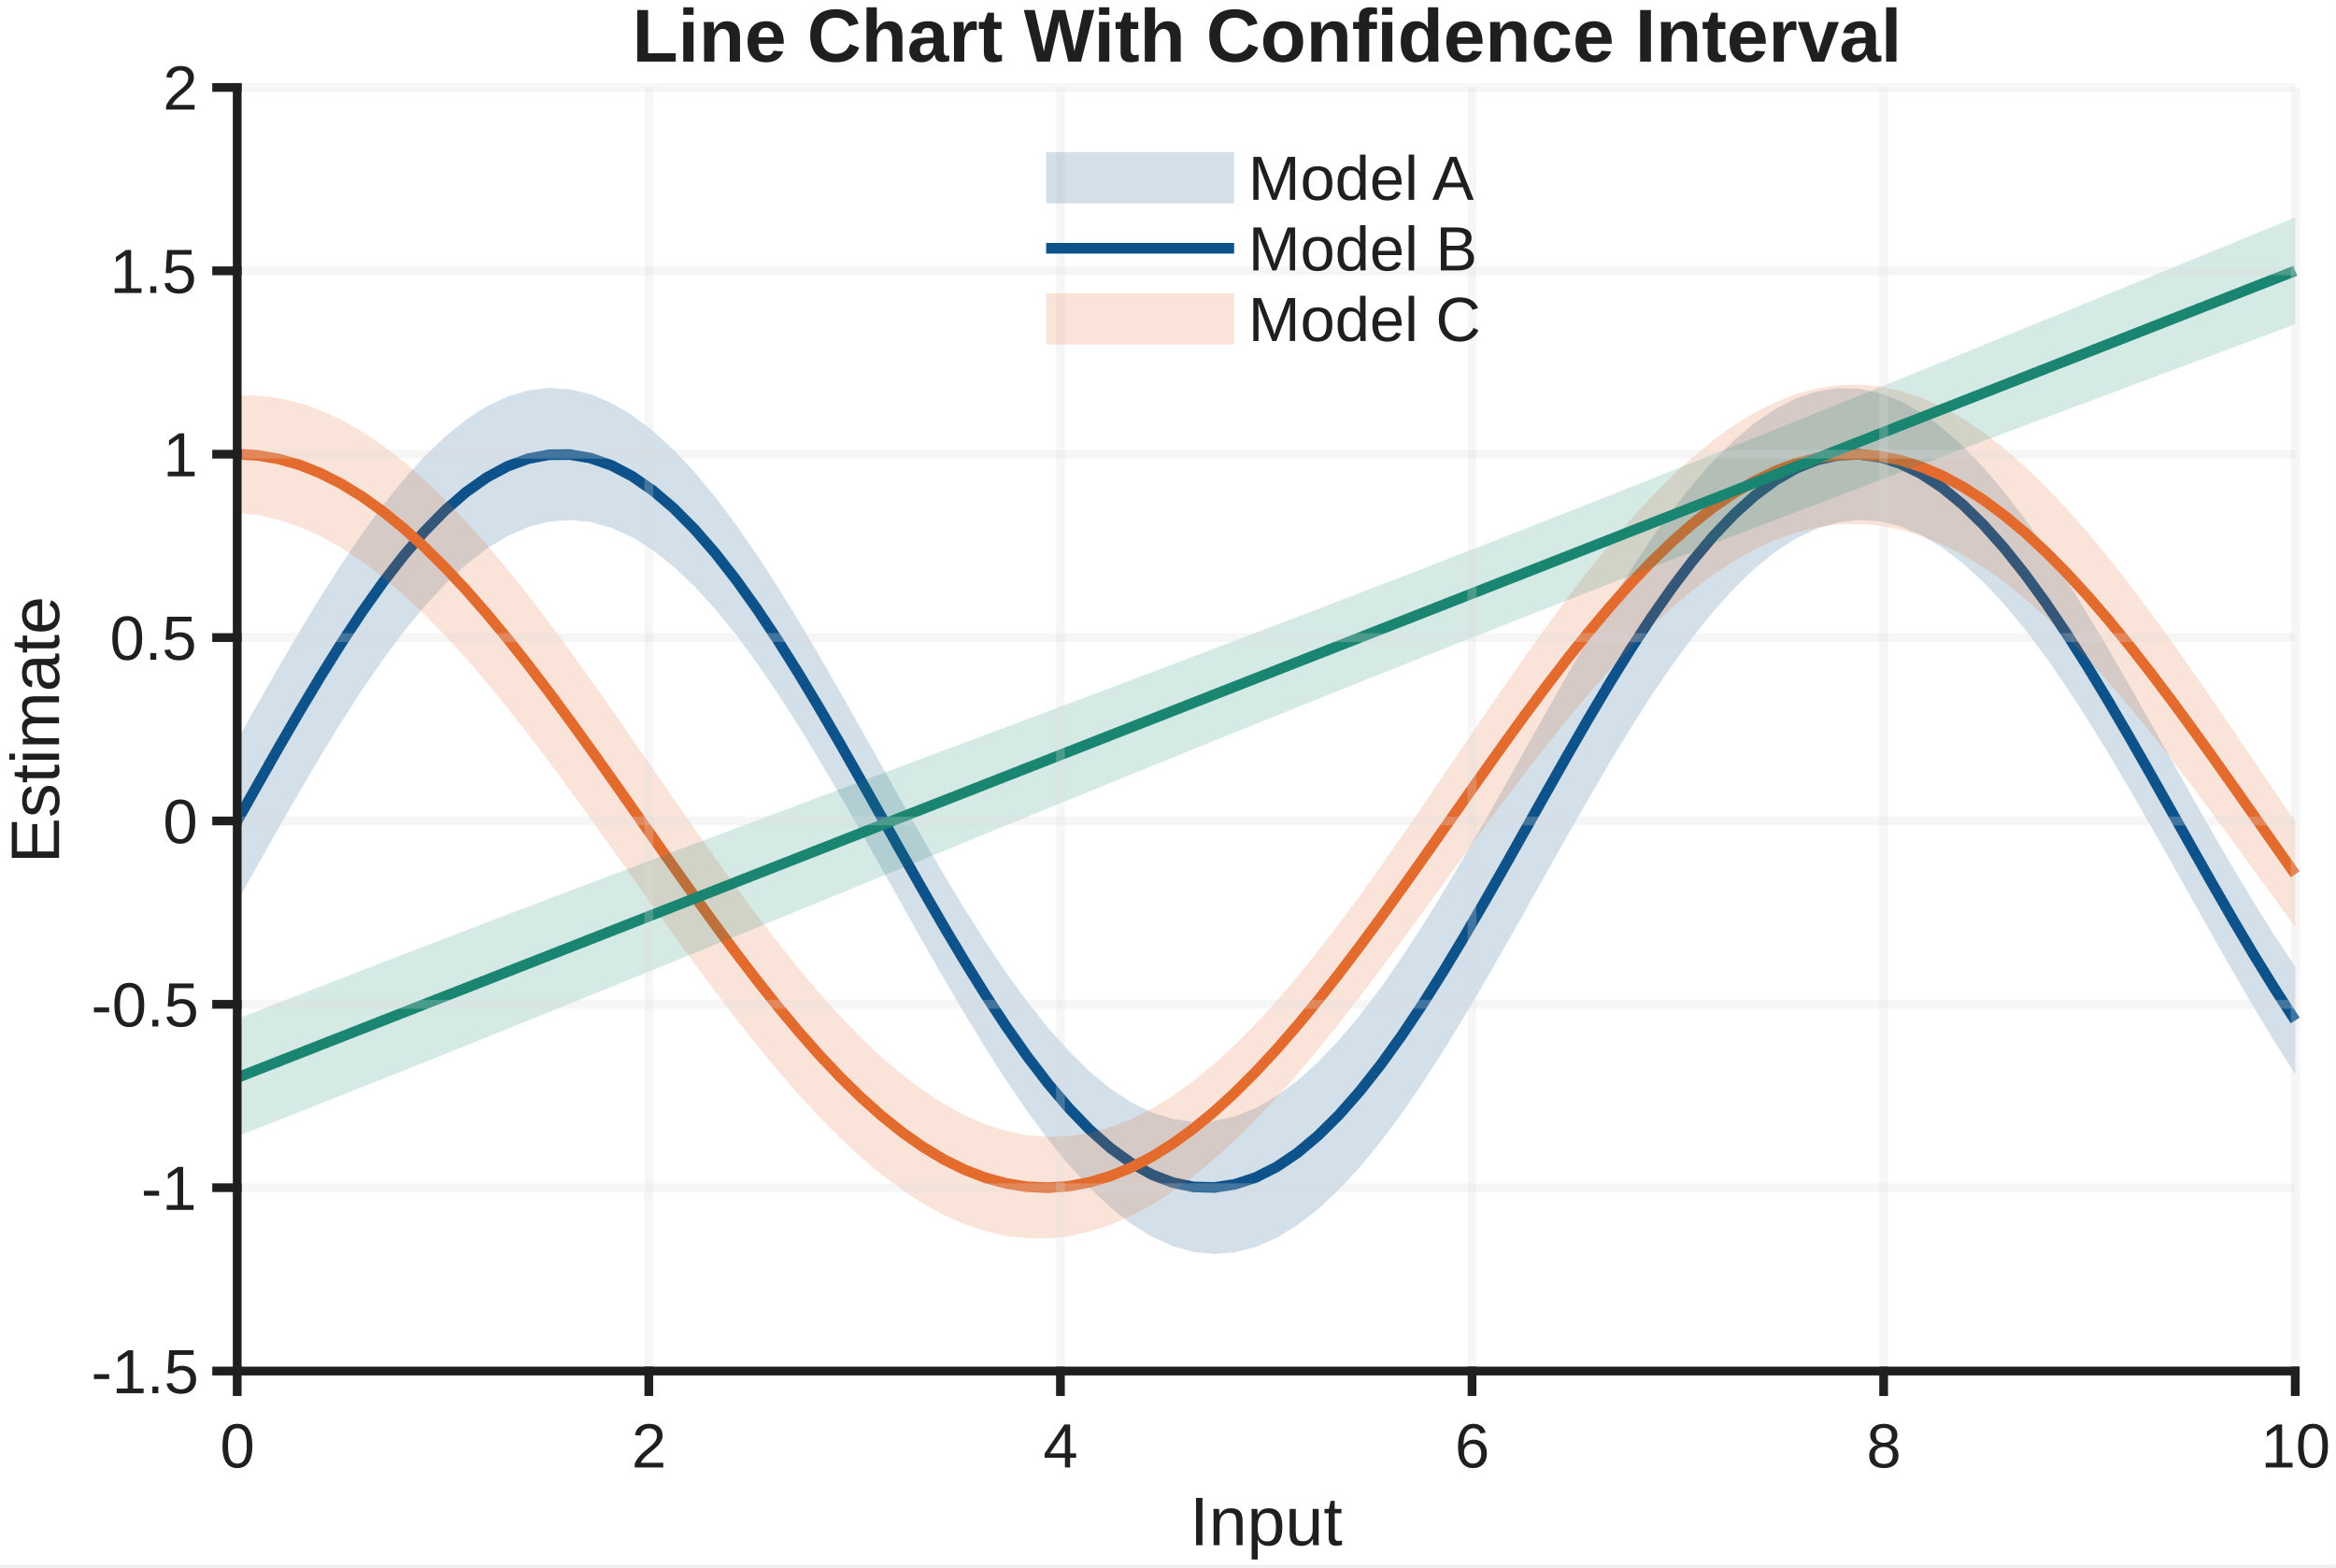
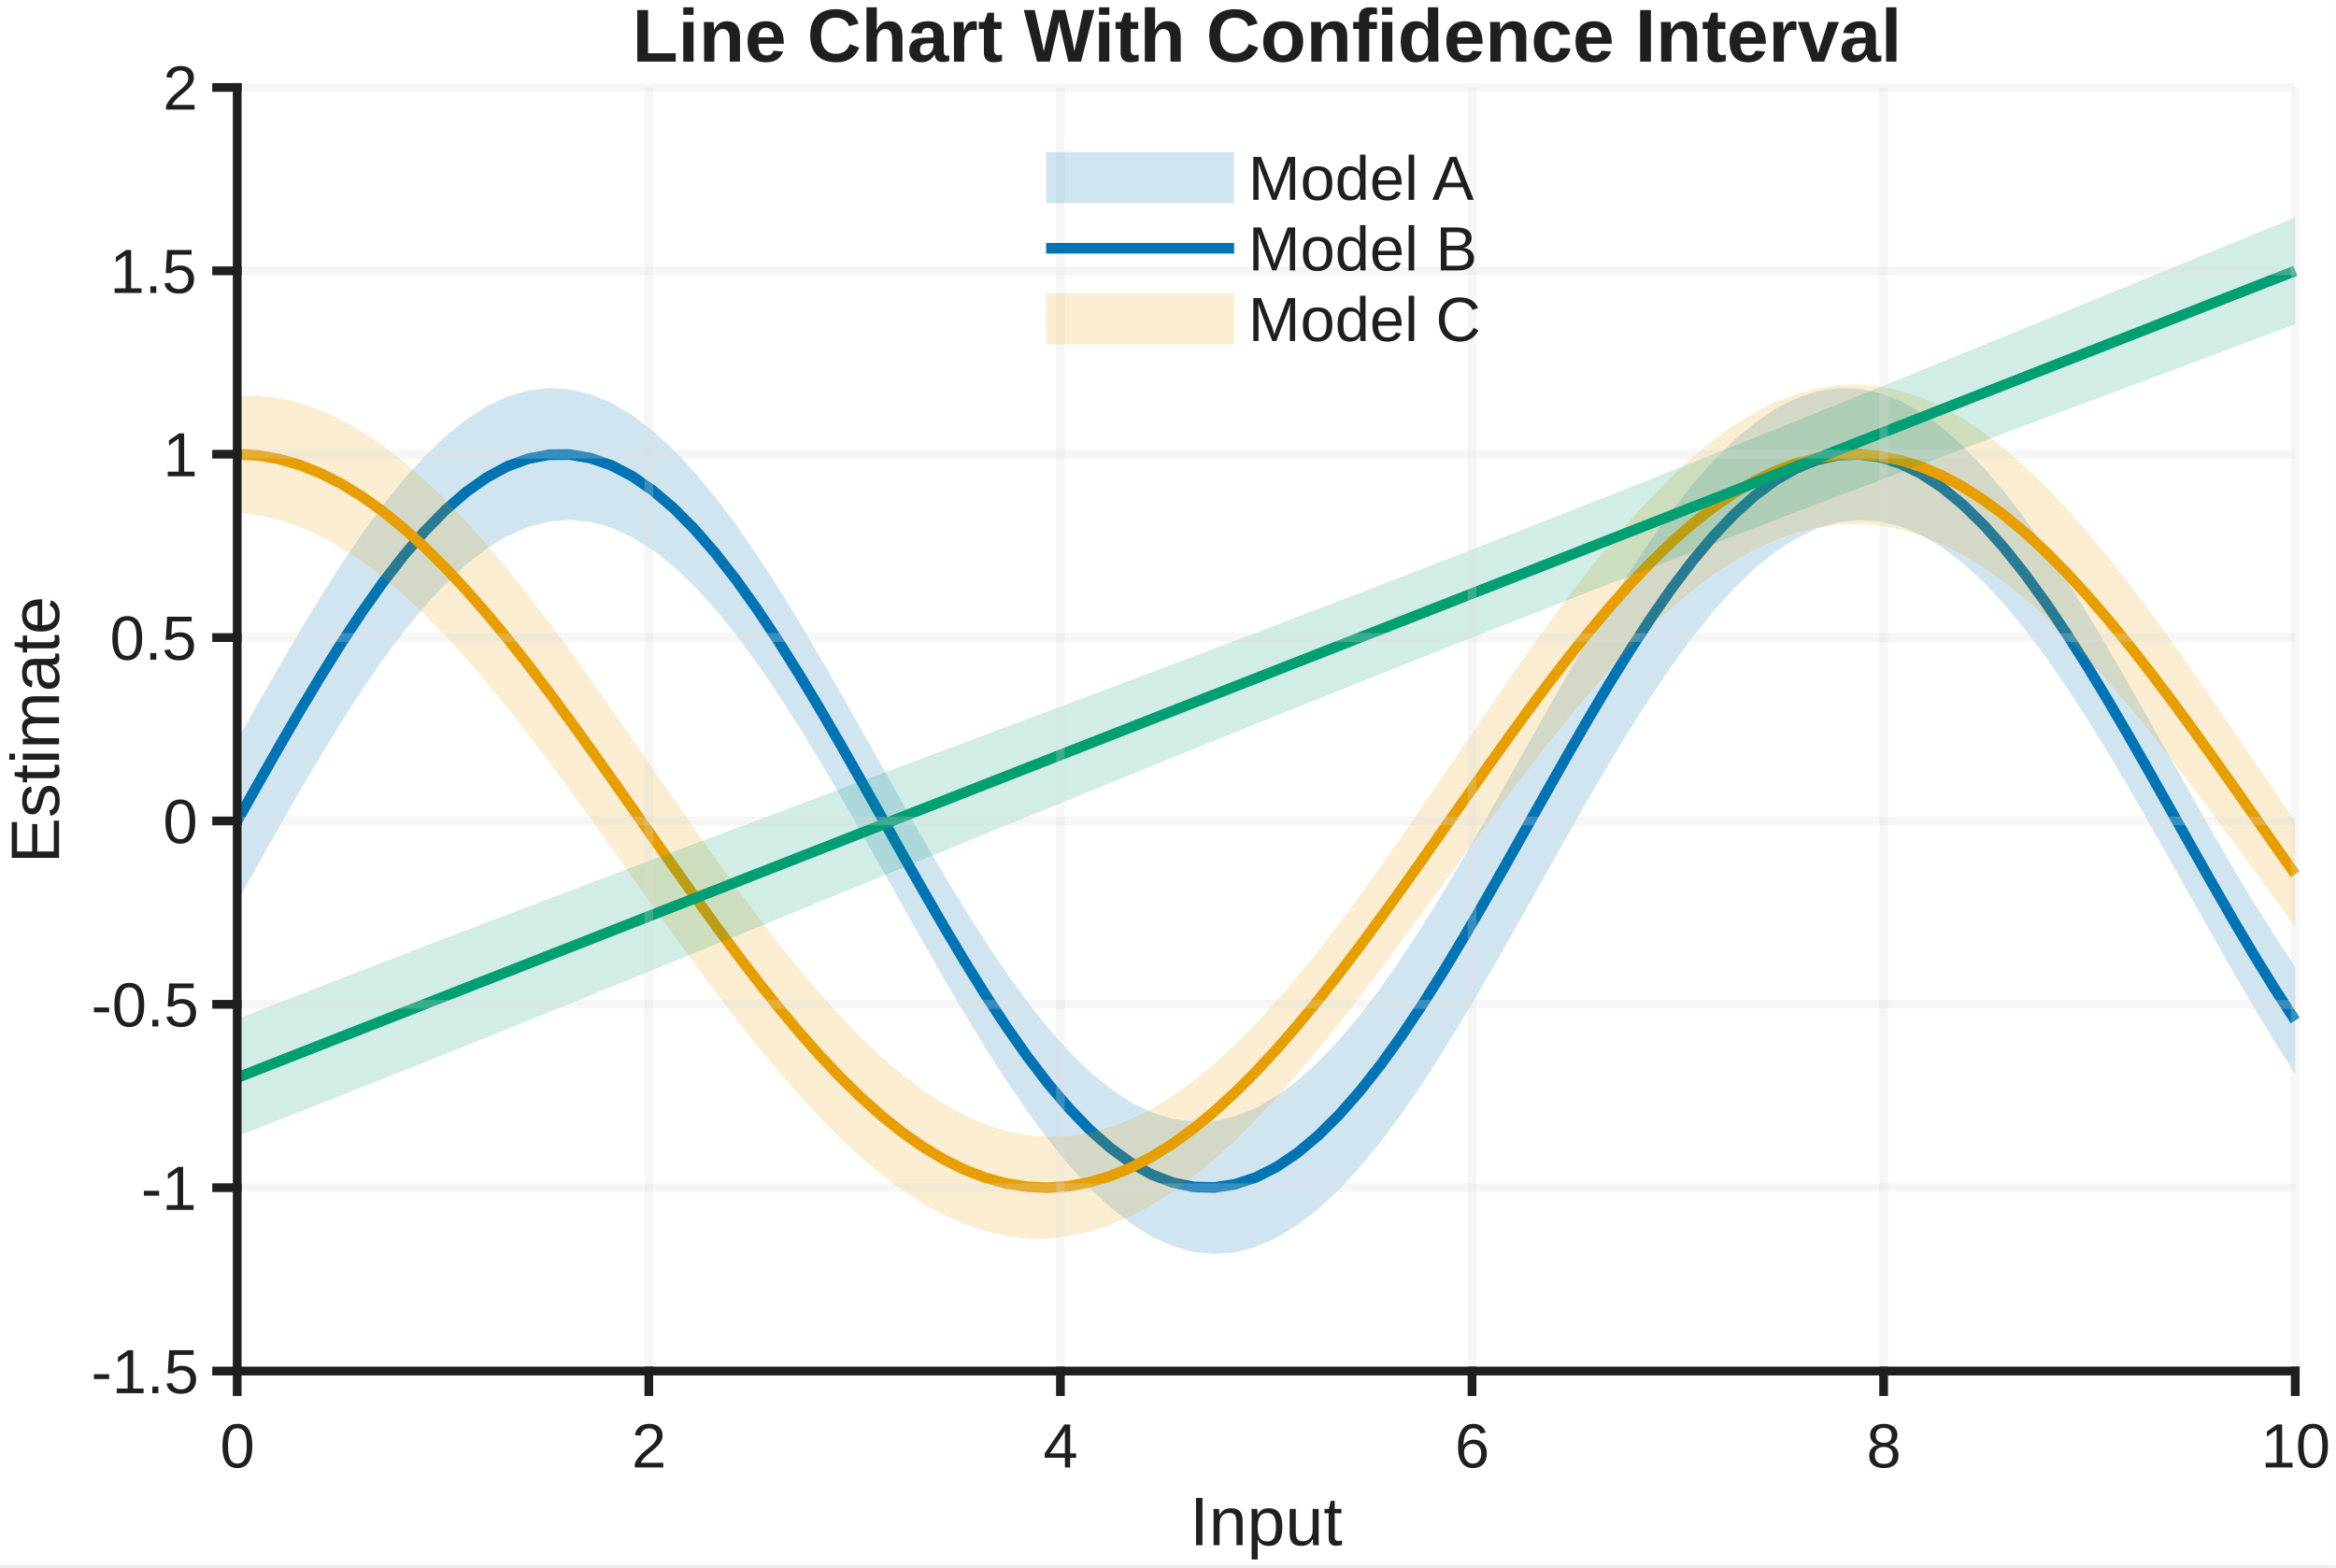
<svg xmlns="http://www.w3.org/2000/svg" width="131.939mm" height="88.547mm" viewBox="0 0 374 251" version="1.2" baseProfile="tiny">
  <defs>
</defs>
  <g fill="none" stroke="black" stroke-width="1" fill-rule="evenodd" stroke-linecap="square" stroke-linejoin="bevel">
    <g fill="#ffffff" fill-opacity="1" stroke="none" transform="matrix(0.5,0,0,0.5,-17.5232,-5)" font-family=".AppleSystemUIFont" font-size="13" font-weight="400" font-style="normal">
      <path vector-effect="none" fill-rule="evenodd" d="M34,8 L783,8 L783,511 L34,511 L34,8" />
    </g>
    <g fill="#ffffff" fill-opacity="1" stroke="none" transform="matrix(5e-05,0,0,5e-05,-17.5232,-5)" font-family=".AppleSystemUIFont" font-size="13" font-weight="400" font-style="normal">
      <path vector-effect="none" fill-rule="evenodd" d="M1.11e+06,380000 L1.11e+06,4.49e+06 L7.7e+06,4.49e+06 L7.7e+06,380000 L1.11e+06,380000" />
    </g>
    <g fill="#1f1f1f" fill-opacity="1" stroke="#1f1f1f" stroke-opacity="1" stroke-width="1" stroke-linecap="square" stroke-linejoin="bevel" transform="matrix(0.5,0,0,0.5,101.227,10)" font-family="Arial" font-size="24" font-weight="700" font-style="normal">
      <text fill="#1f1f1f" fill-opacity="1" stroke="none" xml:space="preserve" x="0" y="-0.281" font-family="Arial" font-size="24" font-weight="700" font-style="normal">Line Chart With Confidence Interval</text>
    </g>
-     <g fill="#0d528a" fill-opacity="0.18" stroke="none" transform="matrix(5e-05,0,0,5e-05,-17.5232,-5)" font-family="Arial" font-size="24" font-weight="700" font-style="normal">
+     <g fill="#0073b3" fill-opacity="0.18" stroke="none" transform="matrix(5e-05,0,0,5e-05,-17.5232,-5)" font-family="Arial" font-size="24" font-weight="700" font-style="normal">
      <path vector-effect="none" fill-rule="evenodd" d="M4.30515e+06,4.10974e+06 L4.37172e+06,4.09241e+06 L4.43828e+06,4.06332e+06 L4.50485e+06,4.02279e+06 L4.57141e+06,3.97121e+06 L4.63798e+06,3.90912e+06 L4.70455e+06,3.83715e+06 L4.77111e+06,3.75604e+06 L4.83768e+06,3.6666e+06 L4.90424e+06,3.56976e+06 L4.97081e+06,3.4665e+06 L5.03737e+06,3.35787e+06 L5.10394e+06,3.24497e+06 L5.17051e+06,3.12897e+06 L5.23707e+06,3.01105e+06 L5.30364e+06,2.89239e+06 L5.3702e+06,2.77422e+06 L5.43677e+06,2.65774e+06 L5.50333e+06,2.54414e+06 L5.5699e+06,2.43458e+06 L5.63646e+06,2.33016e+06 L5.70303e+06,2.23196e+06 L5.7696e+06,2.14098e+06 L5.83616e+06,2.05814e+06 L5.90273e+06,1.9843e+06 L5.96929e+06,1.92019e+06 L6.03586e+06,1.86648e+06 L6.10242e+06,1.82372e+06 L6.16899e+06,1.79233e+06 L6.23556e+06,1.77264e+06 L6.30212e+06,1.76485e+06 L6.36869e+06,1.76905e+06 L6.43525e+06,1.78517e+06 L6.50182e+06,1.81307e+06 L6.56838e+06,1.85246e+06 L6.63495e+06,1.90294e+06 L6.70152e+06,1.96398e+06 L6.76808e+06,2.03498e+06 L6.83465e+06,2.1152e+06 L6.90121e+06,2.20383e+06 L6.96778e+06,2.29996e+06 L7.03434e+06,2.40262e+06 L7.10091e+06,2.51075e+06 L7.16748e+06,2.62326e+06 L7.23404e+06,2.739e+06 L7.30061e+06,2.85679e+06 L7.36717e+06,2.97542e+06 L7.43374e+06,3.09369e+06 L7.5003e+06,3.2104e+06 L7.56687e+06,3.32435e+06 L7.63343e+06,3.43438e+06 L7.7e+06,3.53937e+06 L7.7e+06,3.19545e+06 L7.63343e+06,3.09521e+06 L7.56687e+06,2.98908e+06 L7.5003e+06,2.87814e+06 L7.43374e+06,2.76352e+06 L7.36717e+06,2.64639e+06 L7.30061e+06,2.52794e+06 L7.23404e+06,2.40938e+06 L7.16748e+06,2.29193e+06 L7.10091e+06,2.17676e+06 L7.03434e+06,2.06507e+06 L6.96778e+06,1.95799e+06 L6.90121e+06,1.85661e+06 L6.83465e+06,1.76196e+06 L6.76808e+06,1.67501e+06 L6.70152e+06,1.59665e+06 L6.63495e+06,1.52767e+06 L6.56838e+06,1.46878e+06 L6.50182e+06,1.42058e+06 L6.43525e+06,1.38356e+06 L6.36869e+06,1.35809e+06 L6.30212e+06,1.34444e+06 L6.23556e+06,1.34275e+06 L6.16899e+06,1.35302e+06 L6.10242e+06,1.37517e+06 L6.03586e+06,1.40896e+06 L5.96929e+06,1.45405e+06 L5.90273e+06,1.50997e+06 L5.83616e+06,1.57616e+06 L5.7696e+06,1.65195e+06 L5.70303e+06,1.73656e+06 L5.63646e+06,1.82912e+06 L5.5699e+06,1.9287e+06 L5.50333e+06,2.03428e+06 L5.43677e+06,2.14478e+06 L5.3702e+06,2.25908e+06 L5.30364e+06,2.37601e+06 L5.23707e+06,2.49438e+06 L5.17051e+06,2.61298e+06 L5.10394e+06,2.73061e+06 L5.03737e+06,2.84606e+06 L4.97081e+06,2.95815e+06 L4.90424e+06,3.06576e+06 L4.83768e+06,3.16777e+06 L4.77111e+06,3.26314e+06 L4.70455e+06,3.35092e+06 L4.63798e+06,3.43019e+06 L4.57141e+06,3.50016e+06 L4.50485e+06,3.5601e+06 L4.43828e+06,3.60942e+06 L4.37172e+06,3.6476e+06 L4.30515e+06,3.67425e+06 L4.23859e+06,3.68912e+06 L4.17202e+06,3.69203e+06 L4.10545e+06,3.68297e+06 L4.03889e+06,3.66202e+06 L3.97232e+06,3.6294e+06 L3.90576e+06,3.58545e+06 L3.83919e+06,3.5306e+06 L3.77263e+06,3.46542e+06 L3.70606e+06,3.39058e+06 L3.6395e+06,3.30683e+06 L3.57293e+06,3.21504e+06 L3.50636e+06,3.11612e+06 L3.4398e+06,3.01111e+06 L3.37323e+06,2.90106e+06 L3.30667e+06,2.78709e+06 L3.2401e+06,2.67038e+06 L3.17354e+06,2.5521e+06 L3.10697e+06,2.43346e+06 L3.0404e+06,2.31568e+06 L2.97384e+06,2.19996e+06 L2.90727e+06,2.08747e+06 L2.84071e+06,1.97936e+06 L2.77414e+06,1.87673e+06 L2.70758e+06,1.78063e+06 L2.64101e+06,1.69204e+06 L2.57444e+06,1.61186e+06 L2.50788e+06,1.54092e+06 L2.44131e+06,1.47992e+06 L2.37475e+06,1.4295e+06 L2.30818e+06,1.39017e+06 L2.24162e+06,1.36232e+06 L2.17505e+06,1.34625e+06 L2.10848e+06,1.34212e+06 L2.04192e+06,1.34997e+06 L1.97535e+06,1.36971e+06 L1.90879e+06,1.40115e+06 L1.84222e+06,1.44397e+06 L1.77566e+06,1.49774e+06 L1.70909e+06,1.56189e+06 L1.64253e+06,1.63578e+06 L1.57596e+06,1.71866e+06 L1.50939e+06,1.80968e+06 L1.44283e+06,1.90791e+06 L1.37626e+06,2.01236e+06 L1.3097e+06,2.12195e+06 L1.24313e+06,2.23556e+06 L1.17657e+06,2.35206e+06 L1.11e+06,2.47023e+06 L1.11e+06,2.98691e+06 L1.17657e+06,2.86826e+06 L1.24313e+06,2.75034e+06 L1.3097e+06,2.63435e+06 L1.37626e+06,2.52148e+06 L1.44283e+06,2.41287e+06 L1.50939e+06,2.30964e+06 L1.57596e+06,2.21283e+06 L1.64253e+06,2.12343e+06 L1.70909e+06,2.04236e+06 L1.77566e+06,1.97044e+06 L1.84222e+06,1.9084e+06 L1.90879e+06,1.85687e+06 L1.97535e+06,1.81639e+06 L2.04192e+06,1.78737e+06 L2.10848e+06,1.77009e+06 L2.17505e+06,1.76474e+06 L2.24162e+06,1.77136e+06 L2.30818e+06,1.78991e+06 L2.37475e+06,1.82017e+06 L2.44131e+06,1.86185e+06 L2.50788e+06,1.91452e+06 L2.57444e+06,1.97765e+06 L2.64101e+06,2.05058e+06 L2.70758e+06,2.13258e+06 L2.77414e+06,2.22282e+06 L2.84071e+06,2.32036e+06 L2.90727e+06,2.42422e+06 L2.97384e+06,2.53333e+06 L3.0404e+06,2.64659e+06 L3.10697e+06,2.76285e+06 L3.17354e+06,2.8809e+06 L3.2401e+06,2.99956e+06 L3.30667e+06,3.11761e+06 L3.37323e+06,3.23385e+06 L3.4398e+06,3.3471e+06 L3.50636e+06,3.45619e+06 L3.57293e+06,3.56002e+06 L3.6395e+06,3.65753e+06 L3.70606e+06,3.74772e+06 L3.77263e+06,3.82968e+06 L3.83919e+06,3.90257e+06 L3.90576e+06,3.96565e+06 L3.97232e+06,4.01827e+06 L4.03889e+06,4.05989e+06 L4.10545e+06,4.0901e+06 L4.17202e+06,4.10858e+06 L4.23859e+06,4.11515e+06 L4.30515e+06,4.10974e+06" />
    </g>
-     <g fill="none" stroke="#0d528a" stroke-opacity="1" stroke-width="3.4" stroke-linecap="butt" stroke-linejoin="round" transform="matrix(0.5,0,0,0.5,-17.5232,-5)" font-family="Arial" font-size="24" font-weight="700" font-style="normal">
+     <g fill="none" stroke="#0073b3" stroke-opacity="1" stroke-width="3.4" stroke-linecap="butt" stroke-linejoin="round" transform="matrix(0.5,0,0,0.5,-17.5232,-5)" font-family="Arial" font-size="24" font-weight="700" font-style="normal">
      <polyline fill="none" vector-effect="none" points="111,272.857 117.657,261.016 124.313,249.295 130.97,237.815 137.626,226.692 144.283,216.039 150.939,205.966 157.596,196.574 164.253,187.961 170.909,180.212 177.566,173.409 184.222,167.619 190.879,162.901 197.535,159.305 204.192,156.867 210.848,155.61 217.505,155.549 224.162,156.684 230.818,159.004 237.475,162.483 244.131,167.089 250.788,172.772 257.444,179.476 264.101,187.131 270.758,195.661 277.414,204.977 284.071,214.986 290.727,225.584 297.384,236.665 304.04,248.114 310.697,259.816 317.354,271.65 324.01,283.497 330.667,295.235 337.323,306.746 343.98,317.91 350.636,328.616 357.293,338.753 363.949,348.218 370.606,356.915 377.263,364.755 383.919,371.659 390.576,377.555 397.232,382.383 403.889,386.096 410.545,388.653 417.202,390.031 423.859,390.213 430.515,389.2 437.172,387 443.828,383.637 450.485,379.145 457.141,373.568 463.798,366.966 470.455,359.404 477.111,350.959 483.768,341.718 490.424,331.776 497.081,321.233 503.737,310.196 510.394,298.779 517.051,287.098 523.707,275.271 530.364,263.42 537.02,251.665 543.677,240.126 550.333,228.921 556.99,218.164 563.646,207.964 570.303,198.426 576.96,189.646 583.616,181.715 590.273,174.713 596.929,168.712 603.586,163.772 610.242,159.944 616.899,157.268 623.556,155.769 630.212,155.465 636.869,156.357 643.525,158.437 650.182,161.683 656.838,166.062 663.495,171.53 670.151,178.032 676.808,185.5 683.465,193.858 690.121,203.022 696.778,212.897 703.434,223.384 710.091,234.376 716.747,245.759 723.404,257.419 730.061,269.236 736.717,281.091 743.374,292.861 750.03,304.427 756.687,315.671 763.343,326.479 770,336.741 " />
    </g>
-     <g fill="#e36b2e" fill-opacity="0.18" stroke="none" transform="matrix(5e-05,0,0,5e-05,-17.5232,-5)" font-family="Arial" font-size="24" font-weight="700" font-style="normal">
+     <g fill="#e69e00" fill-opacity="0.18" stroke="none" transform="matrix(5e-05,0,0,5e-05,-17.5232,-5)" font-family="Arial" font-size="24" font-weight="700" font-style="normal">
      <path vector-effect="none" fill-rule="evenodd" d="M3.77263e+06,4.05834e+06 L3.83919e+06,4.04387e+06 L3.90576e+06,4.02214e+06 L3.97232e+06,3.99332e+06 L4.03889e+06,3.95758e+06 L4.10545e+06,3.91518e+06 L4.17202e+06,3.86639e+06 L4.23859e+06,3.81152e+06 L4.30515e+06,3.75094e+06 L4.37172e+06,3.68505e+06 L4.43828e+06,3.61426e+06 L4.50485e+06,3.53905e+06 L4.57141e+06,3.45988e+06 L4.63798e+06,3.37728e+06 L4.70455e+06,3.29178e+06 L4.77111e+06,3.20392e+06 L4.83768e+06,3.11427e+06 L4.90424e+06,3.02341e+06 L4.97081e+06,2.93191e+06 L5.03737e+06,2.84037e+06 L5.10394e+06,2.74936e+06 L5.17051e+06,2.65947e+06 L5.23707e+06,2.57128e+06 L5.30364e+06,2.48534e+06 L5.3702e+06,2.4022e+06 L5.43677e+06,2.3224e+06 L5.50333e+06,2.24643e+06 L5.5699e+06,2.1748e+06 L5.63646e+06,2.10794e+06 L5.70303e+06,2.04629e+06 L5.7696e+06,1.99023e+06 L5.83616e+06,1.94013e+06 L5.90273e+06,1.8963e+06 L5.96929e+06,1.85902e+06 L6.03586e+06,1.82853e+06 L6.10242e+06,1.80501e+06 L6.16899e+06,1.78863e+06 L6.23556e+06,1.77948e+06 L6.30212e+06,1.77762e+06 L6.36869e+06,1.78306e+06 L6.43525e+06,1.79578e+06 L6.50182e+06,1.81568e+06 L6.56838e+06,1.84264e+06 L6.63495e+06,1.8765e+06 L6.70152e+06,1.91703e+06 L6.76808e+06,1.96397e+06 L6.83465e+06,2.01704e+06 L6.90121e+06,2.07589e+06 L6.96778e+06,2.14015e+06 L7.03434e+06,2.20941e+06 L7.10091e+06,2.28323e+06 L7.16748e+06,2.36114e+06 L7.23404e+06,2.44265e+06 L7.30061e+06,2.52723e+06 L7.36717e+06,2.61435e+06 L7.43374e+06,2.70344e+06 L7.5003e+06,2.79395e+06 L7.56687e+06,2.8853e+06 L7.63343e+06,2.97689e+06 L7.7e+06,3.06815e+06 L7.7e+06,2.73071e+06 L7.63343e+06,2.63329e+06 L7.56687e+06,2.53521e+06 L7.5003e+06,2.43712e+06 L7.43374e+06,2.33967e+06 L7.36717e+06,2.24352e+06 L7.30061e+06,2.14929e+06 L7.23404e+06,2.05762e+06 L7.16748e+06,1.96911e+06 L7.10091e+06,1.88437e+06 L7.03434e+06,1.80396e+06 L6.96778e+06,1.72841e+06 L6.90121e+06,1.65822e+06 L6.83465e+06,1.59387e+06 L6.76808e+06,1.53579e+06 L6.70152e+06,1.48436e+06 L6.63495e+06,1.43993e+06 L6.56838e+06,1.40279e+06 L6.50182e+06,1.3732e+06 L6.43525e+06,1.35135e+06 L6.36869e+06,1.33739e+06 L6.30212e+06,1.33141e+06 L6.23556e+06,1.33346e+06 L6.16899e+06,1.3435e+06 L6.10242e+06,1.36149e+06 L6.03586e+06,1.3873e+06 L5.96929e+06,1.42076e+06 L5.90273e+06,1.46164e+06 L5.83616e+06,1.50967e+06 L5.7696e+06,1.56453e+06 L5.70303e+06,1.62586e+06 L5.63646e+06,1.69323e+06 L5.5699e+06,1.76621e+06 L5.50333e+06,1.8443e+06 L5.43677e+06,1.92699e+06 L5.3702e+06,2.01371e+06 L5.30364e+06,2.1039e+06 L5.23707e+06,2.19695e+06 L5.17051e+06,2.29224e+06 L5.10394e+06,2.38914e+06 L5.03737e+06,2.487e+06 L4.97081e+06,2.58516e+06 L4.90424e+06,2.68299e+06 L4.83768e+06,2.77982e+06 L4.77111e+06,2.87501e+06 L4.70455e+06,2.96793e+06 L4.63798e+06,3.05797e+06 L4.57141e+06,3.14454e+06 L4.50485e+06,3.22705e+06 L4.43828e+06,3.30496e+06 L4.37172e+06,3.37776e+06 L4.30515e+06,3.44498e+06 L4.23859e+06,3.50616e+06 L4.17202e+06,3.56092e+06 L4.10545e+06,3.60889e+06 L4.03889e+06,3.64976e+06 L3.97232e+06,3.68326e+06 L3.90576e+06,3.70919e+06 L3.83919e+06,3.72738e+06 L3.77263e+06,3.73771e+06 L3.70606e+06,3.74013e+06 L3.6395e+06,3.73463e+06 L3.57293e+06,3.72126e+06 L3.50636e+06,3.7001e+06 L3.4398e+06,3.67132e+06 L3.37323e+06,3.63511e+06 L3.30667e+06,3.59172e+06 L3.2401e+06,3.54145e+06 L3.17354e+06,3.48463e+06 L3.10697e+06,3.42166e+06 L3.0404e+06,3.35295e+06 L2.97384e+06,3.27896e+06 L2.90727e+06,3.2002e+06 L2.84071e+06,3.11718e+06 L2.77414e+06,3.03047e+06 L2.70758e+06,2.94063e+06 L2.64101e+06,2.84827e+06 L2.57444e+06,2.75399e+06 L2.50788e+06,2.65843e+06 L2.44131e+06,2.56221e+06 L2.37475e+06,2.46596e+06 L2.30818e+06,2.37033e+06 L2.24162e+06,2.27593e+06 L2.17505e+06,2.18338e+06 L2.10848e+06,2.0933e+06 L2.04192e+06,2.00626e+06 L1.97535e+06,1.92284e+06 L1.90879e+06,1.84358e+06 L1.84222e+06,1.76899e+06 L1.77566e+06,1.69955e+06 L1.70909e+06,1.63571e+06 L1.64253e+06,1.57788e+06 L1.57596e+06,1.52643e+06 L1.50939e+06,1.48167e+06 L1.44283e+06,1.44391e+06 L1.37626e+06,1.41336e+06 L1.3097e+06,1.39022e+06 L1.24313e+06,1.37463e+06 L1.17657e+06,1.36668e+06 L1.11e+06,1.3664e+06 L1.11e+06,1.74217e+06 L1.17657e+06,1.74956e+06 L1.24313e+06,1.76454e+06 L1.3097e+06,1.78702e+06 L1.37626e+06,1.81683e+06 L1.44283e+06,1.85377e+06 L1.50939e+06,1.89758e+06 L1.57596e+06,1.94797e+06 L1.64253e+06,2.00459e+06 L1.70909e+06,2.06707e+06 L1.77566e+06,2.13499e+06 L1.84222e+06,2.20791e+06 L1.90879e+06,2.28533e+06 L1.97535e+06,2.36675e+06 L2.04192e+06,2.45163e+06 L2.10848e+06,2.53942e+06 L2.17505e+06,2.62954e+06 L2.24162e+06,2.7214e+06 L2.30818e+06,2.81441e+06 L2.37475e+06,2.90796e+06 L2.44131e+06,3.00144e+06 L2.50788e+06,3.09425e+06 L2.57444e+06,3.1858e+06 L2.64101e+06,3.27548e+06 L2.70758e+06,3.36272e+06 L2.77414e+06,3.44697e+06 L2.84071e+06,3.52768e+06 L2.90727e+06,3.60433e+06 L2.97384e+06,3.67645e+06 L3.0404e+06,3.74356e+06 L3.10697e+06,3.80525e+06 L3.17354e+06,3.86113e+06 L3.2401e+06,3.91084e+06 L3.30667e+06,3.95407e+06 L3.37323e+06,3.99055e+06 L3.4398e+06,4.02006e+06 L3.50636e+06,4.04242e+06 L3.57293e+06,4.05749e+06 L3.6395e+06,4.06519e+06 L3.70606e+06,4.06547e+06 L3.77263e+06,4.05834e+06" />
    </g>
-     <g fill="none" stroke="#e36b2e" stroke-opacity="1" stroke-width="3.4" stroke-linecap="butt" stroke-linejoin="round" transform="matrix(0.5,0,0,0.5,-17.5232,-5)" font-family="Arial" font-size="24" font-weight="700" font-style="normal">
+     <g fill="none" stroke="#e69e00" stroke-opacity="1" stroke-width="3.4" stroke-linecap="butt" stroke-linejoin="round" transform="matrix(0.5,0,0,0.5,-17.5232,-5)" font-family="Arial" font-size="24" font-weight="700" font-style="normal">
      <polyline fill="none" vector-effect="none" points="111,155.429 117.657,155.812 124.313,156.959 130.97,158.862 137.626,161.51 144.283,164.884 150.939,168.963 157.596,173.72 164.253,179.124 170.909,185.139 177.566,191.727 184.222,198.845 190.879,206.445 197.535,214.48 204.192,222.895 210.848,231.636 217.505,240.646 224.162,249.866 230.818,259.237 237.475,268.696 244.131,278.182 250.788,287.634 257.444,296.99 264.101,306.187 270.758,315.168 277.414,323.872 284.071,332.243 290.727,340.226 297.384,347.77 304.04,354.825 310.697,361.345 317.354,367.288 324.01,372.614 330.667,377.289 337.323,381.283 343.98,384.569 350.636,387.126 357.293,388.937 363.949,389.991 370.606,390.28 377.263,389.803 383.919,388.562 390.576,386.567 397.232,383.829 403.889,380.367 410.545,376.203 417.202,371.365 423.859,365.884 430.515,359.796 437.172,353.141 443.828,345.961 450.485,338.305 457.141,330.221 463.798,321.763 470.455,312.986 477.111,303.946 483.768,294.704 490.424,285.32 497.081,275.854 503.737,266.368 510.394,256.925 517.051,247.586 523.707,238.411 530.364,229.462 537.02,220.796 543.677,212.469 550.333,204.537 556.99,197.05 563.646,190.059 570.303,183.607 576.96,177.738 583.616,172.49 590.273,167.897 596.929,163.989 603.586,160.792 610.242,158.325 616.899,156.607 623.556,155.647 630.212,155.452 636.869,156.023 643.525,157.357 650.182,159.444 656.838,162.272 663.495,165.821 670.151,170.069 676.808,174.988 683.465,180.546 690.121,186.706 696.778,193.428 703.434,200.669 710.091,208.38 716.747,216.513 723.404,225.013 730.061,233.826 736.717,242.893 743.374,252.156 750.03,261.554 756.687,271.026 763.343,280.509 770,289.943 " />
    </g>
-     <g fill="#1a8570" fill-opacity="0.18" stroke="none" transform="matrix(5e-05,0,0,5e-05,-17.5232,-5)" font-family="Arial" font-size="24" font-weight="700" font-style="normal">
+     <g fill="#009e73" fill-opacity="0.18" stroke="none" transform="matrix(5e-05,0,0,5e-05,-17.5232,-5)" font-family="Arial" font-size="24" font-weight="700" font-style="normal">
      <path vector-effect="none" fill-rule="evenodd" d="M1.17657e+06,3.71233e+06 L1.24313e+06,3.68615e+06 L1.3097e+06,3.6599e+06 L1.37626e+06,3.6336e+06 L1.44283e+06,3.60724e+06 L1.50939e+06,3.58082e+06 L1.57596e+06,3.55434e+06 L1.64253e+06,3.5278e+06 L1.70909e+06,3.50122e+06 L1.77566e+06,3.47457e+06 L1.84222e+06,3.44788e+06 L1.90879e+06,3.42113e+06 L1.97535e+06,3.39434e+06 L2.04192e+06,3.36749e+06 L2.10848e+06,3.34061e+06 L2.17505e+06,3.31367e+06 L2.24162e+06,3.2867e+06 L2.30818e+06,3.25969e+06 L2.37475e+06,3.23264e+06 L2.44131e+06,3.20556e+06 L2.50788e+06,3.17844e+06 L2.57444e+06,3.1513e+06 L2.64101e+06,3.12412e+06 L2.70758e+06,3.09693e+06 L2.77414e+06,3.06971e+06 L2.84071e+06,3.04248e+06 L2.90727e+06,3.01523e+06 L2.97384e+06,2.98797e+06 L3.0404e+06,2.9607e+06 L3.10697e+06,2.93342e+06 L3.17354e+06,2.90614e+06 L3.2401e+06,2.87886e+06 L3.30667e+06,2.85158e+06 L3.37323e+06,2.82431e+06 L3.4398e+06,2.79704e+06 L3.50636e+06,2.76979e+06 L3.57293e+06,2.74255e+06 L3.6395e+06,2.71533e+06 L3.70606e+06,2.68814e+06 L3.77263e+06,2.66096e+06 L3.83919e+06,2.63381e+06 L3.90576e+06,2.60669e+06 L3.97232e+06,2.5796e+06 L4.03889e+06,2.55254e+06 L4.10545e+06,2.52552e+06 L4.17202e+06,2.49854e+06 L4.23859e+06,2.4716e+06 L4.30515e+06,2.4447e+06 L4.37172e+06,2.41785e+06 L4.43828e+06,2.39105e+06 L4.50485e+06,2.36429e+06 L4.57141e+06,2.33758e+06 L4.63798e+06,2.31093e+06 L4.70455e+06,2.28433e+06 L4.77111e+06,2.25779e+06 L4.83768e+06,2.2313e+06 L4.90424e+06,2.20486e+06 L4.97081e+06,2.17849e+06 L5.03737e+06,2.15217e+06 L5.10394e+06,2.12592e+06 L5.17051e+06,2.09972e+06 L5.23707e+06,2.07358e+06 L5.30364e+06,2.0475e+06 L5.3702e+06,2.02149e+06 L5.43677e+06,1.99553e+06 L5.50333e+06,1.96963e+06 L5.5699e+06,1.94379e+06 L5.63646e+06,1.91801e+06 L5.70303e+06,1.89228e+06 L5.7696e+06,1.86662e+06 L5.83616e+06,1.841e+06 L5.90273e+06,1.81545e+06 L5.96929e+06,1.78994e+06 L6.03586e+06,1.76448e+06 L6.10242e+06,1.73908e+06 L6.16899e+06,1.71372e+06 L6.23556e+06,1.68841e+06 L6.30212e+06,1.66314e+06 L6.36869e+06,1.63792e+06 L6.43525e+06,1.61273e+06 L6.50182e+06,1.58758e+06 L6.56838e+06,1.56247e+06 L6.63495e+06,1.53739e+06 L6.70152e+06,1.51234e+06 L6.76808e+06,1.48731e+06 L6.83465e+06,1.46231e+06 L6.90121e+06,1.43733e+06 L6.96778e+06,1.41237e+06 L7.03434e+06,1.38743e+06 L7.10091e+06,1.3625e+06 L7.16748e+06,1.33758e+06 L7.23404e+06,1.31266e+06 L7.30061e+06,1.28775e+06 L7.36717e+06,1.26284e+06 L7.43374e+06,1.23793e+06 L7.5003e+06,1.21302e+06 L7.56687e+06,1.18809e+06 L7.63343e+06,1.16315e+06 L7.7e+06,1.1382e+06 L7.7e+06,796080 L7.63343e+06,823321 L7.56687e+06,850576 L7.5003e+06,877842 L7.43374e+06,905116 L7.36717e+06,932395 L7.30061e+06,959676 L7.23404e+06,986956 L7.16748e+06,1.01423e+06 L7.10091e+06,1.0415e+06 L7.03434e+06,1.06876e+06 L6.96778e+06,1.09601e+06 L6.90121e+06,1.12324e+06 L6.83465e+06,1.15045e+06 L6.76808e+06,1.17764e+06 L6.70152e+06,1.20481e+06 L6.63495e+06,1.23195e+06 L6.56838e+06,1.25905e+06 L6.50182e+06,1.28613e+06 L6.43525e+06,1.31317e+06 L6.36869e+06,1.34018e+06 L6.30212e+06,1.36714e+06 L6.23556e+06,1.39407e+06 L6.16899e+06,1.42094e+06 L6.10242e+06,1.44778e+06 L6.03586e+06,1.47456e+06 L5.96929e+06,1.5013e+06 L5.90273e+06,1.52798e+06 L5.83616e+06,1.55462e+06 L5.7696e+06,1.58119e+06 L5.70303e+06,1.60772e+06 L5.63646e+06,1.63418e+06 L5.5699e+06,1.66059e+06 L5.50333e+06,1.68694e+06 L5.43677e+06,1.71323e+06 L5.3702e+06,1.73947e+06 L5.30364e+06,1.76564e+06 L5.23707e+06,1.79175e+06 L5.17051e+06,1.8178e+06 L5.10394e+06,1.8438e+06 L5.03737e+06,1.86973e+06 L4.97081e+06,1.89561e+06 L4.90424e+06,1.92142e+06 L4.83768e+06,1.94718e+06 L4.77111e+06,1.97288e+06 L4.70455e+06,1.99853e+06 L4.63798e+06,2.02412e+06 L4.57141e+06,2.04965e+06 L4.50485e+06,2.07514e+06 L4.43828e+06,2.10057e+06 L4.37172e+06,2.12596e+06 L4.30515e+06,2.1513e+06 L4.23859e+06,2.17659e+06 L4.17202e+06,2.20184e+06 L4.10545e+06,2.22705e+06 L4.03889e+06,2.25222e+06 L3.97232e+06,2.27736e+06 L3.90576e+06,2.30246e+06 L3.83919e+06,2.32752e+06 L3.77263e+06,2.35256e+06 L3.70606e+06,2.37758e+06 L3.6395e+06,2.40257e+06 L3.57293e+06,2.42754e+06 L3.50636e+06,2.45249e+06 L3.4398e+06,2.47743e+06 L3.37323e+06,2.50236e+06 L3.30667e+06,2.52728e+06 L3.2401e+06,2.55219e+06 L3.17354e+06,2.5771e+06 L3.10697e+06,2.60201e+06 L3.0404e+06,2.62692e+06 L2.97384e+06,2.65184e+06 L2.90727e+06,2.67677e+06 L2.84071e+06,2.70171e+06 L2.77414e+06,2.72667e+06 L2.70758e+06,2.75164e+06 L2.64101e+06,2.77664e+06 L2.57444e+06,2.80166e+06 L2.50788e+06,2.8267e+06 L2.44131e+06,2.85178e+06 L2.37475e+06,2.87688e+06 L2.30818e+06,2.90203e+06 L2.24162e+06,2.9272e+06 L2.17505e+06,2.95242e+06 L2.10848e+06,2.97768e+06 L2.04192e+06,3.00298e+06 L1.97535e+06,3.02833e+06 L1.90879e+06,3.05373e+06 L1.84222e+06,3.07917e+06 L1.77566e+06,3.10467e+06 L1.70909e+06,3.13021e+06 L1.64253e+06,3.15581e+06 L1.57596e+06,3.18147e+06 L1.50939e+06,3.20718e+06 L1.44283e+06,3.23295e+06 L1.37626e+06,3.25878e+06 L1.3097e+06,3.28467e+06 L1.24313e+06,3.31062e+06 L1.17657e+06,3.33662e+06 L1.11e+06,3.36269e+06 L1.11e+06,3.73846e+06 L1.17657e+06,3.71233e+06" />
    </g>
-     <g fill="none" stroke="#1a8570" stroke-opacity="1" stroke-width="3.4" stroke-linecap="butt" stroke-linejoin="round" transform="matrix(0.5,0,0,0.5,-17.5232,-5)" font-family="Arial" font-size="24" font-weight="700" font-style="normal">
+     <g fill="none" stroke="#009e73" stroke-opacity="1" stroke-width="3.4" stroke-linecap="butt" stroke-linejoin="round" transform="matrix(0.5,0,0,0.5,-17.5232,-5)" font-family="Arial" font-size="24" font-weight="700" font-style="normal">
      <polyline fill="none" vector-effect="none" points="111,355.057 117.657,352.448 124.313,349.838 130.97,347.229 137.626,344.619 144.283,342.01 150.939,339.4 157.596,336.79 164.253,334.181 170.909,331.571 177.566,328.962 184.222,326.352 190.879,323.743 197.535,321.133 204.192,318.524 210.848,315.914 217.505,313.305 224.162,310.695 230.818,308.086 237.475,305.476 244.131,302.867 250.788,300.257 257.444,297.648 264.101,295.038 270.758,292.429 277.414,289.819 284.071,287.21 290.727,284.6 297.384,281.99 304.04,279.381 310.697,276.771 317.354,274.162 324.01,271.552 330.667,268.943 337.323,266.333 343.98,263.724 350.636,261.114 357.293,258.505 363.949,255.895 370.606,253.286 377.263,250.676 383.919,248.067 390.576,245.457 397.232,242.848 403.889,240.238 410.545,237.629 417.202,235.019 423.859,232.41 430.515,229.8 437.172,227.19 443.828,224.581 450.485,221.971 457.141,219.362 463.798,216.752 470.455,214.143 477.111,211.533 483.768,208.924 490.424,206.314 497.081,203.705 503.737,201.095 510.394,198.486 517.051,195.876 523.707,193.267 530.364,190.657 537.02,188.048 543.677,185.438 550.333,182.829 556.99,180.219 563.646,177.61 570.303,175 576.96,172.39 583.616,169.781 590.273,167.171 596.929,164.562 603.586,161.952 610.242,159.343 616.899,156.733 623.556,154.124 630.212,151.514 636.869,148.905 643.525,146.295 650.182,143.686 656.838,141.076 663.495,138.467 670.151,135.857 676.808,133.248 683.465,130.638 690.121,128.029 696.778,125.419 703.434,122.81 710.091,120.2 716.747,117.59 723.404,114.981 730.061,112.371 736.717,109.762 743.374,107.152 750.03,104.543 756.687,101.933 763.343,99.324 770,96.714 " />
    </g>
    <g fill="#dbdbdb" fill-opacity="0.251" stroke="#dbdbdb" stroke-opacity="0.251" stroke-width="2.8" stroke-linecap="butt" stroke-linejoin="round" transform="matrix(0.5,0,0,0.5,-17.5232,-5)" font-family="Arial" font-size="24" font-weight="700" font-style="normal">
      <polyline fill="none" vector-effect="none" points="111,38 111,449 " />
      <polyline fill="none" vector-effect="none" points="242.8,38 242.8,449 " />
      <polyline fill="none" vector-effect="none" points="374.6,38 374.6,449 " />
      <polyline fill="none" vector-effect="none" points="506.4,38 506.4,449 " />
      <polyline fill="none" vector-effect="none" points="638.2,38 638.2,449 " />
      <polyline fill="none" vector-effect="none" points="770,38 770,449 " />
      <polyline fill="none" vector-effect="none" points="111,449 770,449 " />
      <polyline fill="none" vector-effect="none" points="111,390.286 770,390.286 " />
      <polyline fill="none" vector-effect="none" points="111,331.571 770,331.571 " />
      <polyline fill="none" vector-effect="none" points="111,272.857 770,272.857 " />
      <polyline fill="none" vector-effect="none" points="111,214.143 770,214.143 " />
      <polyline fill="none" vector-effect="none" points="111,155.429 770,155.429 " />
      <polyline fill="none" vector-effect="none" points="111,96.714 770,96.714 " />
      <polyline fill="none" vector-effect="none" points="111,38 770,38 " />
    </g>
    <g fill="#1f1f1f" fill-opacity="1" stroke="#1f1f1f" stroke-opacity="1" stroke-width="1" stroke-linecap="square" stroke-linejoin="bevel" transform="matrix(0.5,0,0,0.5,190.477,247.431)" font-family="Arial" font-size="22" font-weight="400" font-style="normal">
      <text fill="#1f1f1f" fill-opacity="1" stroke="none" xml:space="preserve" x="0" y="-0.094" font-family="Arial" font-size="22" font-weight="400" font-style="normal">Input</text>
    </g>
    <g fill="#1f1f1f" fill-opacity="1" stroke="#1f1f1f" stroke-opacity="1" stroke-width="2.8" stroke-linecap="square" stroke-linejoin="round" transform="matrix(0.5,0,0,0.5,-17.5232,-5)" font-family="Arial" font-size="22" font-weight="400" font-style="normal">
      <polyline fill="none" vector-effect="none" points="111,449 770,449 " />
      <polyline fill="none" vector-effect="none" points="111,455.59 111,449 " />
      <polyline fill="none" vector-effect="none" points="242.8,455.59 242.8,449 " />
      <polyline fill="none" vector-effect="none" points="374.6,455.59 374.6,449 " />
      <polyline fill="none" vector-effect="none" points="506.4,455.59 506.4,449 " />
      <polyline fill="none" vector-effect="none" points="638.2,455.59 638.2,449 " />
      <polyline fill="none" vector-effect="none" points="770,455.59 770,449 " />
    </g>
    <g fill="#1f1f1f" fill-opacity="1" stroke="#1f1f1f" stroke-opacity="1" stroke-width="1" stroke-linecap="square" stroke-linejoin="bevel" transform="matrix(0.5,0,0,0.5,35.2268,234.886)" font-family="Arial" font-size="20" font-weight="400" font-style="normal">
      <text fill="#1f1f1f" fill-opacity="1" stroke="none" xml:space="preserve" x="0" y="0.094" font-family="Arial" font-size="20" font-weight="400" font-style="normal">0</text>
    </g>
    <g fill="#1f1f1f" fill-opacity="1" stroke="#1f1f1f" stroke-opacity="1" stroke-width="1" stroke-linecap="square" stroke-linejoin="bevel" transform="matrix(0.5,0,0,0.5,101.127,234.886)" font-family="Arial" font-size="20" font-weight="400" font-style="normal">
      <text fill="#1f1f1f" fill-opacity="1" stroke="none" xml:space="preserve" x="0" y="0.094" font-family="Arial" font-size="20" font-weight="400" font-style="normal">2</text>
    </g>
    <g fill="#1f1f1f" fill-opacity="1" stroke="#1f1f1f" stroke-opacity="1" stroke-width="1" stroke-linecap="square" stroke-linejoin="bevel" transform="matrix(0.5,0,0,0.5,167.027,234.886)" font-family="Arial" font-size="20" font-weight="400" font-style="normal">
      <text fill="#1f1f1f" fill-opacity="1" stroke="none" xml:space="preserve" x="0" y="0.094" font-family="Arial" font-size="20" font-weight="400" font-style="normal">4</text>
    </g>
    <g fill="#1f1f1f" fill-opacity="1" stroke="#1f1f1f" stroke-opacity="1" stroke-width="1" stroke-linecap="square" stroke-linejoin="bevel" transform="matrix(0.5,0,0,0.5,232.927,234.886)" font-family="Arial" font-size="20" font-weight="400" font-style="normal">
      <text fill="#1f1f1f" fill-opacity="1" stroke="none" xml:space="preserve" x="0" y="0.094" font-family="Arial" font-size="20" font-weight="400" font-style="normal">6</text>
    </g>
    <g fill="#1f1f1f" fill-opacity="1" stroke="#1f1f1f" stroke-opacity="1" stroke-width="1" stroke-linecap="square" stroke-linejoin="bevel" transform="matrix(0.5,0,0,0.5,298.827,234.886)" font-family="Arial" font-size="20" font-weight="400" font-style="normal">
      <text fill="#1f1f1f" fill-opacity="1" stroke="none" xml:space="preserve" x="0" y="0.094" font-family="Arial" font-size="20" font-weight="400" font-style="normal">8</text>
    </g>
    <g fill="#1f1f1f" fill-opacity="1" stroke="#1f1f1f" stroke-opacity="1" stroke-width="1" stroke-linecap="square" stroke-linejoin="bevel" transform="matrix(0.5,0,0,0.5,361.977,234.886)" font-family="Arial" font-size="20" font-weight="400" font-style="normal">
      <text fill="#1f1f1f" fill-opacity="1" stroke="none" xml:space="preserve" x="0" y="0.094" font-family="Arial" font-size="20" font-weight="400" font-style="normal">10</text>
    </g>
    <g fill="#1f1f1f" fill-opacity="1" stroke="#1f1f1f" stroke-opacity="1" stroke-width="1" stroke-linecap="square" stroke-linejoin="bevel" transform="matrix(0,-0.5,0.5,0,9.5,138.25)" font-family="Arial" font-size="22" font-weight="400" font-style="normal">
      <text fill="#1f1f1f" fill-opacity="1" stroke="none" xml:space="preserve" x="0" y="-0.094" font-family="Arial" font-size="22" font-weight="400" font-style="normal">Estimate</text>
    </g>
    <g fill="#1f1f1f" fill-opacity="1" stroke="#1f1f1f" stroke-opacity="1" stroke-width="2.8" stroke-linecap="square" stroke-linejoin="round" transform="matrix(0.5,0,0,0.5,-17.5232,-5)" font-family="Arial" font-size="22" font-weight="400" font-style="normal">
      <polyline fill="none" vector-effect="none" points="111,449 111,38 " />
      <polyline fill="none" vector-effect="none" points="104.41,449 111,449 " />
      <polyline fill="none" vector-effect="none" points="104.41,390.286 111,390.286 " />
      <polyline fill="none" vector-effect="none" points="104.41,331.571 111,331.571 " />
      <polyline fill="none" vector-effect="none" points="104.41,272.857 111,272.857 " />
      <polyline fill="none" vector-effect="none" points="104.41,214.143 111,214.143 " />
      <polyline fill="none" vector-effect="none" points="104.41,155.429 111,155.429 " />
      <polyline fill="none" vector-effect="none" points="104.41,96.714 111,96.714 " />
      <polyline fill="none" vector-effect="none" points="104.41,38 111,38 " />
    </g>
    <g fill="#1f1f1f" fill-opacity="1" stroke="#1f1f1f" stroke-opacity="1" stroke-width="1" stroke-linecap="square" stroke-linejoin="bevel" transform="matrix(0.5,0,0,0.5,14.5909,223)" font-family="Arial" font-size="20" font-weight="400" font-style="normal">
      <text fill="#1f1f1f" fill-opacity="1" stroke="none" xml:space="preserve" x="0" y="0.094" font-family="Arial" font-size="20" font-weight="400" font-style="normal">-1.5</text>
    </g>
    <g fill="#1f1f1f" fill-opacity="1" stroke="#1f1f1f" stroke-opacity="1" stroke-width="1" stroke-linecap="square" stroke-linejoin="bevel" transform="matrix(0.5,0,0,0.5,22.5909,193.643)" font-family="Arial" font-size="20" font-weight="400" font-style="normal">
      <text fill="#1f1f1f" fill-opacity="1" stroke="none" xml:space="preserve" x="0" y="0.094" font-family="Arial" font-size="20" font-weight="400" font-style="normal">-1</text>
    </g>
    <g fill="#1f1f1f" fill-opacity="1" stroke="#1f1f1f" stroke-opacity="1" stroke-width="1" stroke-linecap="square" stroke-linejoin="bevel" transform="matrix(0.5,0,0,0.5,14.5909,164.286)" font-family="Arial" font-size="20" font-weight="400" font-style="normal">
      <text fill="#1f1f1f" fill-opacity="1" stroke="none" xml:space="preserve" x="0" y="0.094" font-family="Arial" font-size="20" font-weight="400" font-style="normal">-0.5</text>
    </g>
    <g fill="#1f1f1f" fill-opacity="1" stroke="#1f1f1f" stroke-opacity="1" stroke-width="1" stroke-linecap="square" stroke-linejoin="bevel" transform="matrix(0.5,0,0,0.5,26.0909,134.929)" font-family="Arial" font-size="20" font-weight="400" font-style="normal">
      <text fill="#1f1f1f" fill-opacity="1" stroke="none" xml:space="preserve" x="0" y="0.094" font-family="Arial" font-size="20" font-weight="400" font-style="normal">0</text>
    </g>
    <g fill="#1f1f1f" fill-opacity="1" stroke="#1f1f1f" stroke-opacity="1" stroke-width="1" stroke-linecap="square" stroke-linejoin="bevel" transform="matrix(0.5,0,0,0.5,17.5909,105.571)" font-family="Arial" font-size="20" font-weight="400" font-style="normal">
      <text fill="#1f1f1f" fill-opacity="1" stroke="none" xml:space="preserve" x="0" y="0.094" font-family="Arial" font-size="20" font-weight="400" font-style="normal">0.5</text>
    </g>
    <g fill="#1f1f1f" fill-opacity="1" stroke="#1f1f1f" stroke-opacity="1" stroke-width="1" stroke-linecap="square" stroke-linejoin="bevel" transform="matrix(0.5,0,0,0.5,26.0909,76.2143)" font-family="Arial" font-size="20" font-weight="400" font-style="normal">
      <text fill="#1f1f1f" fill-opacity="1" stroke="none" xml:space="preserve" x="0" y="0.094" font-family="Arial" font-size="20" font-weight="400" font-style="normal">1</text>
    </g>
    <g fill="#1f1f1f" fill-opacity="1" stroke="#1f1f1f" stroke-opacity="1" stroke-width="1" stroke-linecap="square" stroke-linejoin="bevel" transform="matrix(0.5,0,0,0.5,17.5909,46.8571)" font-family="Arial" font-size="20" font-weight="400" font-style="normal">
      <text fill="#1f1f1f" fill-opacity="1" stroke="none" xml:space="preserve" x="0" y="0.094" font-family="Arial" font-size="20" font-weight="400" font-style="normal">1.5</text>
    </g>
    <g fill="#1f1f1f" fill-opacity="1" stroke="#1f1f1f" stroke-opacity="1" stroke-width="1" stroke-linecap="square" stroke-linejoin="bevel" transform="matrix(0.5,0,0,0.5,26.0909,17.5)" font-family="Arial" font-size="20" font-weight="400" font-style="normal">
      <text fill="#1f1f1f" fill-opacity="1" stroke="none" xml:space="preserve" x="0" y="0.094" font-family="Arial" font-size="20" font-weight="400" font-style="normal">2</text>
    </g>
-     <g fill="#0d528a" fill-opacity="0.18" stroke="none" transform="matrix(5e-05,0,0,5e-05,-17.5232,-5)" font-family="Arial" font-size="20" font-weight="400" font-style="normal">
+     <g fill="#0073b3" fill-opacity="0.18" stroke="none" transform="matrix(5e-05,0,0,5e-05,-17.5232,-5)" font-family="Arial" font-size="20" font-weight="400" font-style="normal">
      <path vector-effect="none" fill-rule="evenodd" d="M3.7002e+06,587108 L3.7002e+06,750986 L4.30218e+06,750986 L4.30218e+06,587108 L3.7002e+06,587108" />
    </g>
-     <g fill="#0d528a" fill-opacity="1" stroke="#0d528a" stroke-opacity="1" stroke-width="3.4" stroke-linecap="butt" stroke-linejoin="round" transform="matrix(0.5,0,0,0.5,-17.5232,-5)" font-family="Arial" font-size="20" font-weight="400" font-style="normal">
+     <g fill="#0073b3" fill-opacity="1" stroke="#0073b3" stroke-opacity="1" stroke-width="3.4" stroke-linecap="butt" stroke-linejoin="round" transform="matrix(0.5,0,0,0.5,-17.5232,-5)" font-family="Arial" font-size="20" font-weight="400" font-style="normal">
      <polyline fill="none" vector-effect="none" points="370.02,89.5 430.218,89.5 " />
    </g>
-     <g fill="#e36b2e" fill-opacity="0.18" stroke="none" transform="matrix(5e-05,0,0,5e-05,-17.5232,-5)" font-family="Arial" font-size="20" font-weight="400" font-style="normal">
+     <g fill="#e69e00" fill-opacity="0.18" stroke="none" transform="matrix(5e-05,0,0,5e-05,-17.5232,-5)" font-family="Arial" font-size="20" font-weight="400" font-style="normal">
      <path vector-effect="none" fill-rule="evenodd" d="M3.7002e+06,1.03901e+06 L3.7002e+06,1.20289e+06 L4.30218e+06,1.20289e+06 L4.30218e+06,1.03901e+06 L3.7002e+06,1.03901e+06" />
    </g>
    <g fill="#1f1f1f" fill-opacity="1" stroke="#1f1f1f" stroke-opacity="1" stroke-width="1" stroke-linecap="square" stroke-linejoin="bevel" transform="matrix(0.5,0,0,0.5,199.843,31.9524)" font-family="Arial" font-size="20" font-weight="400" font-style="normal">
      <text fill="#1f1f1f" fill-opacity="1" stroke="none" xml:space="preserve" x="0" y="0.094" font-family="Arial" font-size="20" font-weight="400" font-style="normal">Model A</text>
    </g>
    <g fill="#1f1f1f" fill-opacity="1" stroke="#1f1f1f" stroke-opacity="1" stroke-width="1" stroke-linecap="square" stroke-linejoin="bevel" transform="matrix(0.5,0,0,0.5,199.843,43.25)" font-family="Arial" font-size="20" font-weight="400" font-style="normal">
      <text fill="#1f1f1f" fill-opacity="1" stroke="none" xml:space="preserve" x="0" y="0.094" font-family="Arial" font-size="20" font-weight="400" font-style="normal">Model B</text>
    </g>
    <g fill="#1f1f1f" fill-opacity="1" stroke="#1f1f1f" stroke-opacity="1" stroke-width="1" stroke-linecap="square" stroke-linejoin="bevel" transform="matrix(0.5,0,0,0.5,199.843,54.5476)" font-family="Arial" font-size="20" font-weight="400" font-style="normal">
      <text fill="#1f1f1f" fill-opacity="1" stroke="none" xml:space="preserve" x="0" y="0.094" font-family="Arial" font-size="20" font-weight="400" font-style="normal">Model C</text>
    </g>
  </g>
</svg>
